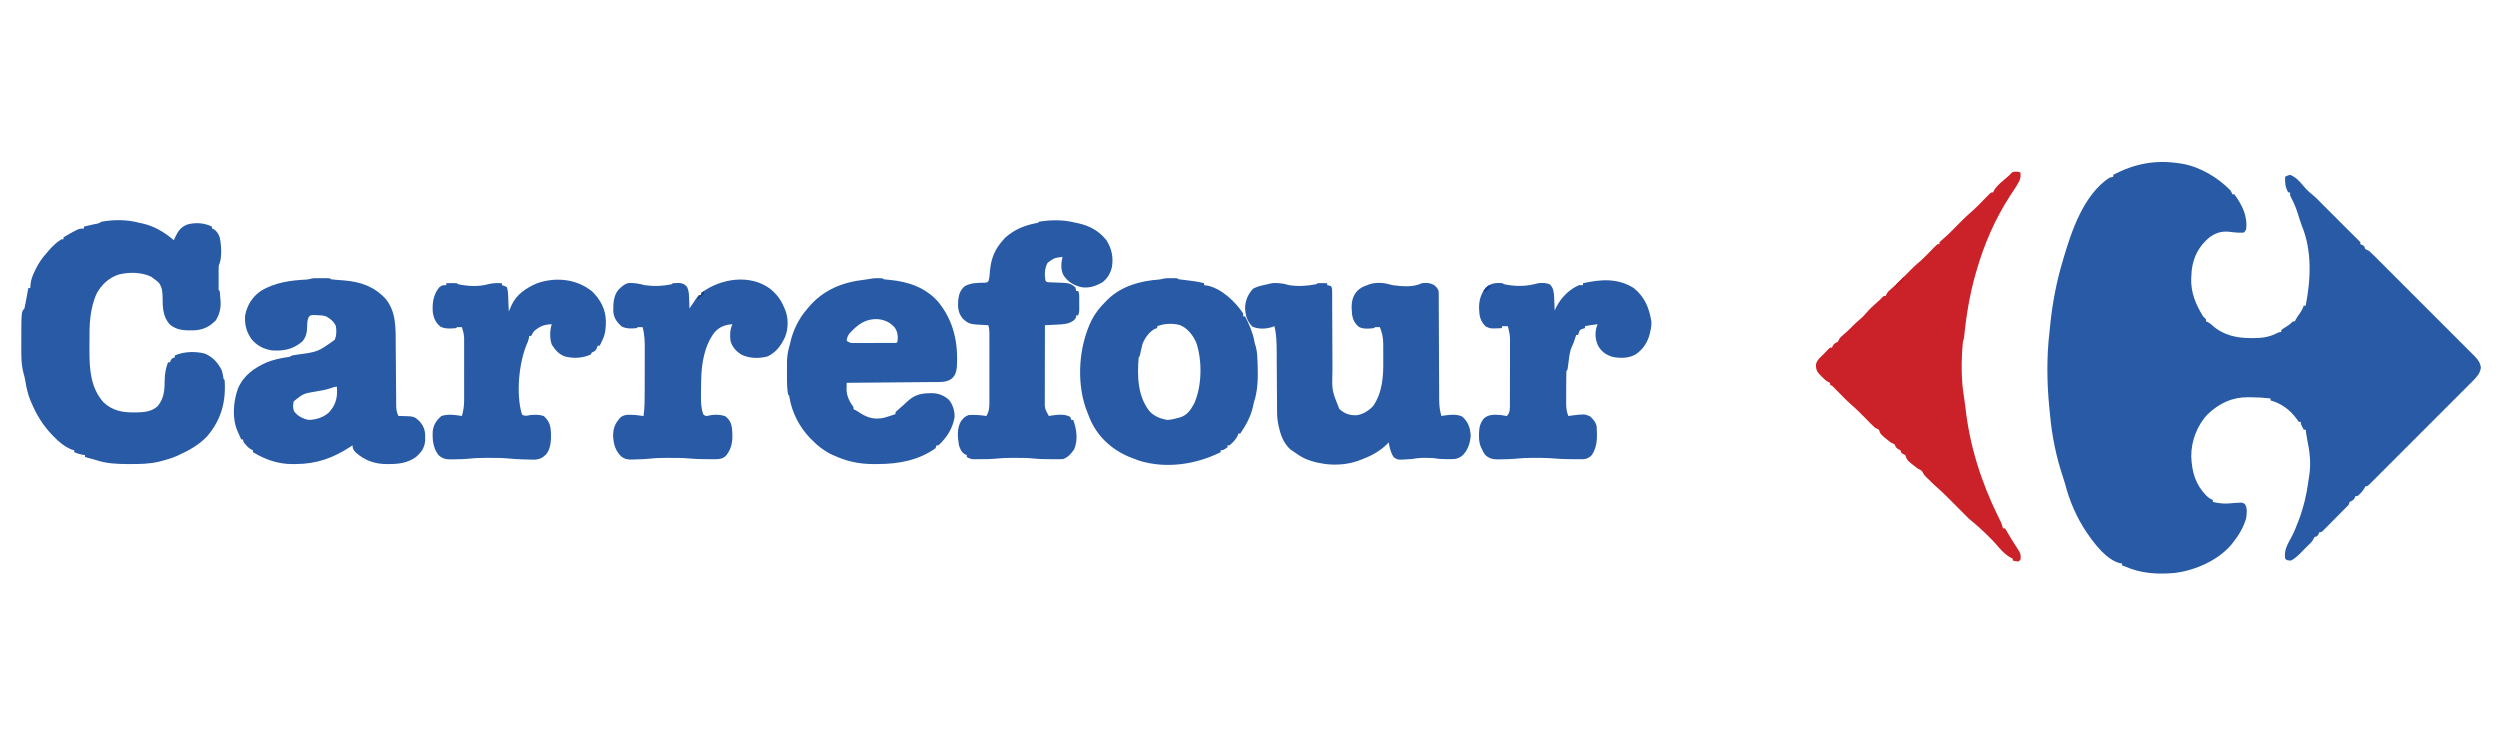
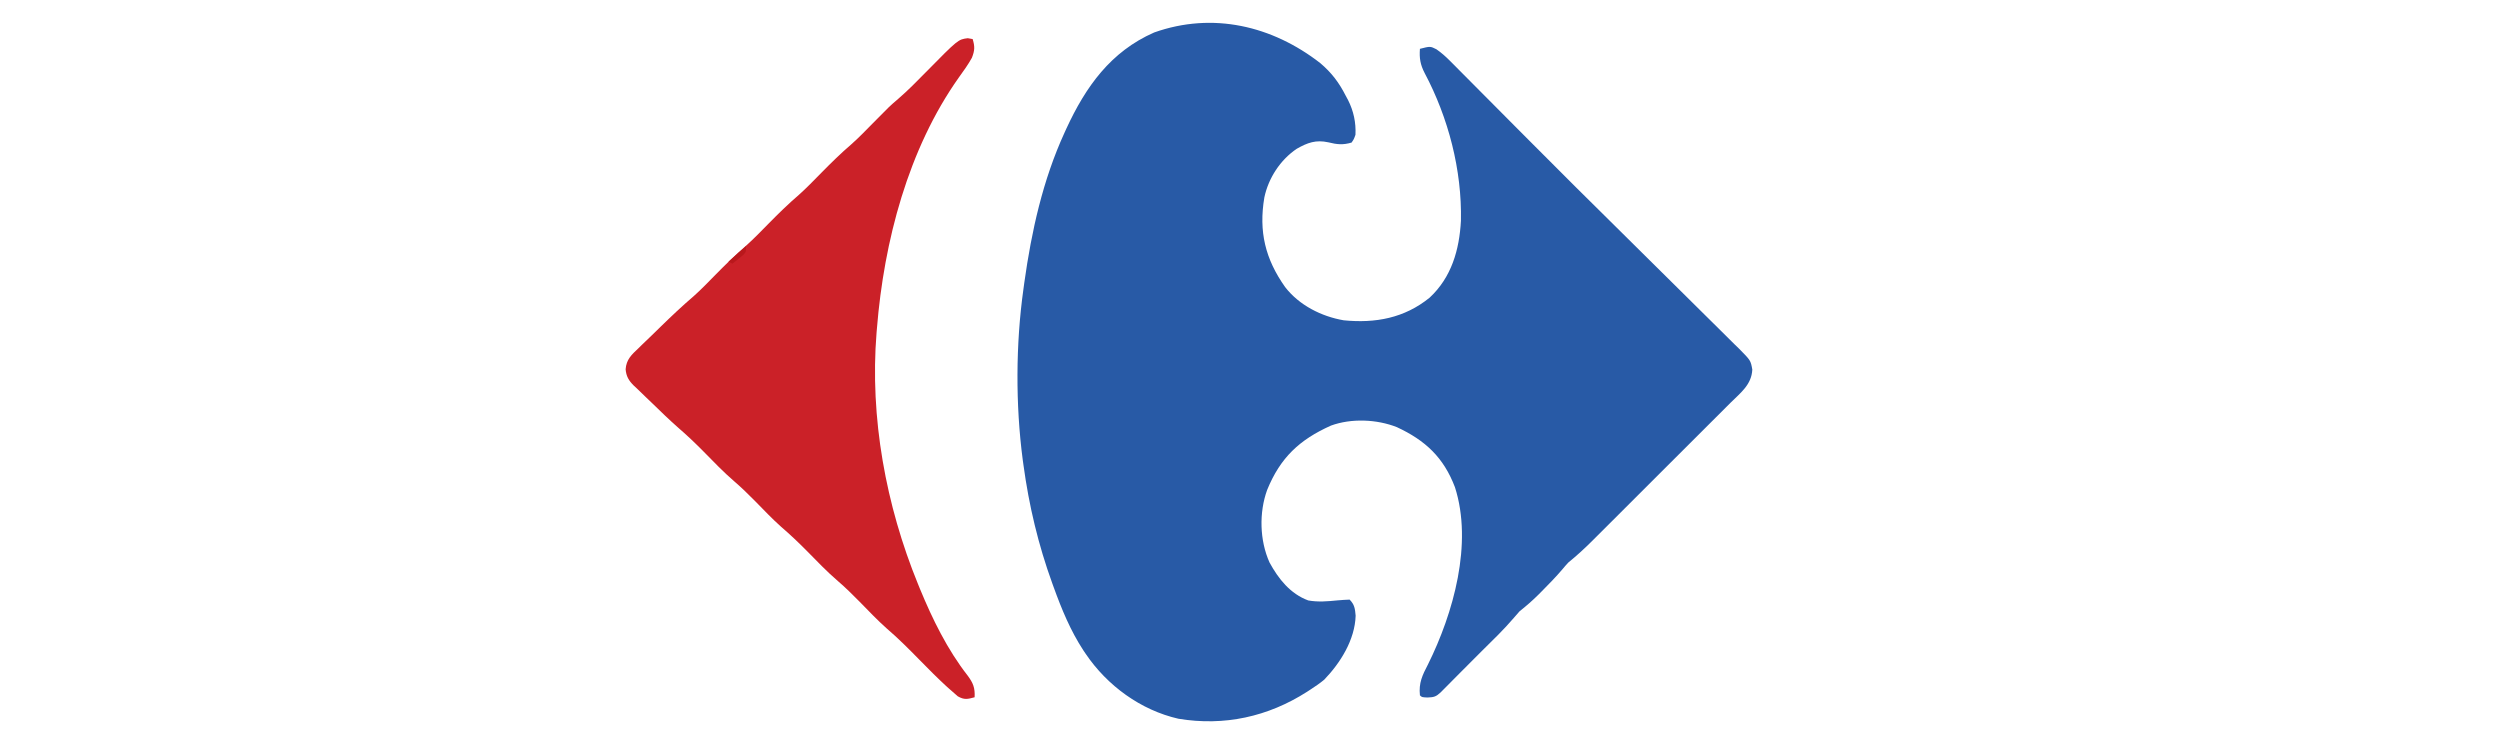
- <svg xmlns="http://www.w3.org/2000/svg" version="1.1" width="2560" height="759">
-   <path d="M0 0 C0.761 0.118 1.523 0.235 2.307 0.356 C20.464 3.498 39.111 14.547 51.75 27.688 C53.035 29.961 53.035 29.961 53.75 31.688 C54.41 31.688 55.07 31.688 55.75 31.688 C63.617 42.398 69.559 54.06 67.75 67.688 C67.09 68.677 66.43 69.668 65.75 70.688 C63.754 71.016 63.754 71.016 61.312 70.938 C59.969 70.905 59.969 70.905 58.598 70.871 C55.792 70.69 53.038 70.353 50.25 70 C42.356 69.255 36.341 71.229 30 75.938 C19.43 84.829 13.654 95.774 12.062 109.562 C11.94 111.27 11.837 112.978 11.75 114.688 C11.686 115.601 11.621 116.515 11.555 117.457 C10.972 131.959 16.215 144.618 23.75 156.688 C24.736 157.702 25.73 158.708 26.75 159.688 C26.75 160.347 26.75 161.007 26.75 161.688 C27.346 161.959 27.941 162.231 28.555 162.512 C30.697 163.659 32.125 164.834 33.875 166.5 C44.579 175.898 58.167 178.865 72 178.875 C72.891 178.887 73.781 178.899 74.699 178.912 C82.669 178.929 90.521 178.15 97.75 174.562 C101.582 172.688 101.582 172.688 103.75 172.688 C103.75 172.028 103.75 171.368 103.75 170.688 C105.613 169.285 105.613 169.285 108.062 167.75 C110.401 166.277 112.475 164.966 114.418 162.996 C115.75 161.688 115.75 161.688 117.75 161.688 C118.09 160.914 118.09 160.914 118.438 160.125 C119.587 157.99 120.812 156.192 122.25 154.25 C124.252 151.51 125.669 148.931 126.75 145.688 C127.41 145.688 128.07 145.688 128.75 145.688 C134.017 119.241 135.459 89.122 124.75 63.688 C124.258 62.275 123.779 60.858 123.312 59.438 C123.064 58.689 122.815 57.94 122.559 57.168 C121.977 55.383 121.408 53.593 120.848 51.801 C118.933 45.794 116.723 40.286 113.703 34.746 C112.75 32.688 112.75 32.688 112.75 29.688 C112.09 29.688 111.43 29.688 110.75 29.688 C107.915 24.135 107.37 19.886 107.75 13.688 C109.973 12.535 109.973 12.535 112.75 11.688 C118.387 13.874 122.707 18.382 126.418 23.023 C129.032 26.289 131.99 29.08 135.25 31.688 C137.963 33.858 140.307 36.216 142.75 38.688 C143.708 39.646 144.666 40.605 145.625 41.562 C162.188 58.125 162.188 58.125 178.75 74.688 C179.294 75.208 179.838 75.729 180.398 76.266 C181.885 77.703 183.321 79.192 184.75 80.688 C184.75 81.347 184.75 82.007 184.75 82.688 C185.389 82.956 186.029 83.224 186.688 83.5 C188.75 84.688 188.75 84.688 189.75 87.688 C191.075 88.37 192.41 89.033 193.75 89.688 C195.355 91.11 196.908 92.593 198.425 94.108 C199.828 95.503 199.828 95.503 201.259 96.925 C202.288 97.958 203.317 98.991 204.346 100.025 C205.435 101.111 206.524 102.197 207.614 103.282 C210.571 106.23 213.522 109.184 216.471 112.14 C219.559 115.233 222.652 118.321 225.744 121.41 C230.936 126.599 236.125 131.792 241.311 136.988 C247.305 142.993 253.306 148.99 259.31 154.983 C264.466 160.13 269.619 165.281 274.768 170.436 C277.843 173.514 280.919 176.59 283.998 179.663 C286.895 182.554 289.786 185.449 292.673 188.348 C293.733 189.41 294.794 190.471 295.858 191.53 C297.31 192.977 298.757 194.431 300.202 195.886 C301.013 196.697 301.823 197.508 302.659 198.344 C305.764 201.824 307.594 204.464 308.188 209.125 C307.423 215.349 303.337 219.35 299.03 223.661 C298.341 224.355 298.341 224.355 297.638 225.062 C296.112 226.596 294.58 228.123 293.046 229.65 C291.945 230.754 290.844 231.858 289.744 232.963 C286.765 235.951 283.781 238.932 280.794 241.912 C277.669 245.032 274.549 248.157 271.428 251.281 C266.191 256.521 260.95 261.758 255.707 266.992 C249.638 273.049 243.577 279.114 237.52 285.182 C232.319 290.391 227.115 295.597 221.907 300.8 C218.796 303.907 215.687 307.016 212.581 310.129 C209.665 313.051 206.745 315.967 203.82 318.88 C202.745 319.953 201.672 321.026 200.601 322.102 C199.143 323.565 197.68 325.021 196.216 326.476 C194.987 327.703 194.987 327.703 193.734 328.955 C191.75 330.688 191.75 330.688 189.75 330.688 C189.441 331.492 189.441 331.492 189.125 332.312 C187.217 335.607 184.702 338.281 181.75 340.688 C181.09 340.688 180.43 340.688 179.75 340.688 C179.502 341.306 179.255 341.925 179 342.562 C177.522 345.075 176.31 345.449 173.75 346.688 C173.42 347.678 173.09 348.668 172.75 349.688 C171.128 351.398 169.453 353.058 167.75 354.688 C165.933 356.527 164.116 358.366 162.301 360.207 C160.753 361.769 159.205 363.331 157.656 364.891 C156.587 365.971 155.519 367.052 154.453 368.135 C152.907 369.706 151.355 371.269 149.801 372.832 C148.419 374.23 148.419 374.23 147.009 375.656 C144.75 377.688 144.75 377.688 142.75 377.688 C142.482 378.327 142.214 378.966 141.938 379.625 C140.75 381.688 140.75 381.688 137.75 382.688 C137.461 383.265 137.173 383.842 136.875 384.438 C135.356 387.475 133.202 389.35 130.75 391.688 C129.925 392.512 129.1 393.337 128.25 394.188 C127.425 395.012 126.6 395.837 125.75 396.688 C124.574 397.925 124.574 397.925 123.375 399.188 C120.385 402.035 117.45 404.795 113.75 406.688 C109.568 406.506 109.568 406.506 107.75 404.688 C106.327 395.673 110.651 389.328 114.746 381.633 C117.073 377.126 118.915 372.411 120.75 367.688 C121.097 366.799 121.444 365.911 121.801 364.996 C126.602 352.262 129.607 339.62 131.408 326.168 C131.744 323.73 132.131 321.302 132.52 318.871 C134.367 306.129 132.79 294.753 130.24 282.193 C129.622 279.035 129.164 275.878 128.75 272.688 C128.09 272.688 127.43 272.688 126.75 272.688 C123.75 266.938 123.75 266.938 123.75 264.688 C123.09 264.688 122.43 264.688 121.75 264.688 C120.523 263.184 120.523 263.184 119.125 261.125 C112.518 252.07 103.573 245.74 92.75 242.688 C92.75 242.028 92.75 241.368 92.75 240.688 C85.9 239.888 79.145 239.505 72.25 239.5 C70.941 239.482 70.941 239.482 69.605 239.463 C53.293 239.427 40.497 245.561 28.664 256.641 C17.596 268.091 11.408 284.507 11.602 300.312 C12.303 316.259 15.904 328.868 27.129 340.324 C29.334 342.313 31.025 343.591 33.75 344.688 C33.75 345.348 33.75 346.007 33.75 346.688 C40.456 348.257 46.26 348.796 53.102 347.992 C55.66 347.698 58.176 347.512 60.75 347.438 C61.451 347.412 62.153 347.386 62.875 347.359 C64.75 347.688 64.75 347.688 66.465 348.84 C69.416 353.082 68.382 358.809 67.75 363.688 C65.027 372.629 60.564 380.42 54.75 387.688 C54.105 388.519 53.461 389.35 52.797 390.207 C39.327 406.446 15.348 416.848 -5.223 419.371 C-22.829 420.941 -39.964 420.051 -56.25 412.688 C-57.24 412.358 -58.23 412.027 -59.25 411.688 C-59.25 411.027 -59.25 410.368 -59.25 409.688 C-59.968 409.595 -60.686 409.502 -61.426 409.406 C-74.874 405.984 -86.779 390.517 -94.25 379.688 C-94.856 378.814 -95.462 377.94 -96.086 377.039 C-105.98 362.131 -113.194 345.419 -117.613 328.102 C-118.195 325.897 -118.873 323.776 -119.625 321.625 C-126.644 300.787 -131.163 278.964 -133.04 257.057 C-133.269 254.477 -133.539 251.904 -133.809 249.328 C-136.315 223.926 -136.522 197.776 -133.562 172.405 C-133.231 169.525 -132.945 166.643 -132.66 163.758 C-130.453 142.457 -126.337 121.23 -120.25 100.688 C-119.996 99.819 -119.742 98.951 -119.48 98.057 C-111.095 69.473 -98.717 32.139 -72.25 14.688 C-70.051 14.035 -70.051 14.035 -68.25 13.688 C-68.25 13.027 -68.25 12.367 -68.25 11.688 C-45.935 0.09 -25.057 -3.875 0 0 Z " fill="#285AA6" transform="translate(2232.25,167.3125)" />
-   <path d="M0 0 C1.684 0.35 1.684 0.35 3.402 0.707 C16.079 3.572 26.218 9.558 36 18 C36.437 17.004 36.437 17.004 36.883 15.988 C40.011 9.251 42.612 4.756 49.762 1.895 C58.26 -0.453 67.09 0.203 75 4 C75 4.66 75 5.32 75 6 C75.578 6.186 76.155 6.371 76.75 6.562 C80.082 8.691 81.627 11.391 83 15 C84.673 22.72 85.641 36.719 82 44 C81.903 45.874 81.869 47.752 81.867 49.629 C81.865 51.304 81.865 51.304 81.863 53.014 C81.867 54.185 81.871 55.356 81.875 56.562 C81.871 57.737 81.867 58.912 81.863 60.123 C81.865 61.239 81.866 62.354 81.867 63.504 C81.869 65.048 81.869 65.048 81.871 66.623 C81.732 68.955 81.732 68.955 83 70 C83.294 72.716 83.517 75.401 83.688 78.125 C83.777 79.246 83.777 79.246 83.869 80.391 C84.326 87.573 82.81 93.825 79 100 C72.352 106.918 65.302 110.064 55.755 110.293 C46.994 110.366 39.249 110.338 32.176 104.492 C24.516 96.517 24.571 86.326 24.473 75.908 C24.346 70.538 24.056 66.62 21 62 C18.179 59.26 18.179 59.26 15 57 C14.258 56.443 13.515 55.886 12.75 55.312 C2.887 50.605 -10.489 50.426 -20.926 53.262 C-30.752 56.759 -37.609 63.083 -42.793 72.129 C-50.102 87.703 -50.497 104.601 -50.391 121.505 C-50.375 124.563 -50.391 127.62 -50.41 130.678 C-50.431 149.805 -49.344 169.019 -36 184 C-26.875 192.423 -17.129 194.392 -5.062 194.312 C-4.185 194.308 -3.308 194.303 -2.404 194.298 C5.535 194.154 13.691 193.529 19.688 187.652 C26.131 179.541 26.597 171.146 26.636 161.145 C26.703 154.633 27.812 149.135 30 143 C30.66 143 31.32 143 32 143 C32.268 142.361 32.536 141.721 32.812 141.062 C34 139 34 139 37 138 C37 137.34 37 136.68 37 136 C46.246 131.921 58.115 131.545 67.879 134.125 C75.595 137.308 81.381 143.59 85 151 C85.737 153.418 86.273 155.756 86.676 158.25 C86.833 160.022 86.833 160.022 88 161 C89.591 183.345 84.605 202.015 69.758 219.145 C61.469 227.727 51.742 233.138 41 238 C40.16 238.389 39.319 238.779 38.453 239.18 C33.414 241.361 28.245 242.828 22.938 244.188 C22.289 244.355 21.64 244.522 20.971 244.694 C11.329 247.045 1.768 247.194 -8.125 247.188 C-10.056 247.186 -10.056 247.186 -12.026 247.185 C-23.066 247.114 -33.487 246.628 -44 243 C-45.954 242.444 -47.913 241.902 -49.875 241.375 C-50.842 241.115 -51.809 240.854 -52.805 240.586 C-53.891 240.296 -53.891 240.296 -55 240 C-55 239.34 -55 238.68 -55 238 C-56.33 237.814 -56.33 237.814 -57.688 237.625 C-60.704 237.056 -63.203 236.234 -66 235 C-66 234.34 -66 233.68 -66 233 C-66.784 232.814 -67.567 232.629 -68.375 232.438 C-75.7 229.533 -81.573 224.631 -87 219 C-88.203 217.759 -88.203 217.759 -89.43 216.492 C-98.618 206.658 -104.766 196.369 -110 184 C-110.382 183.107 -110.763 182.213 -111.156 181.293 C-113.557 175.227 -114.885 169.155 -115.962 162.745 C-116.483 159.646 -117.091 156.708 -118.023 153.703 C-120.566 144.061 -120.193 133.904 -120.188 124 C-120.188 123.324 -120.188 122.648 -120.189 121.951 C-120.167 91.167 -120.167 91.167 -117 88 C-116.634 86.445 -116.319 84.879 -116.027 83.309 C-115.85 82.364 -115.673 81.42 -115.49 80.447 C-115.308 79.454 -115.125 78.461 -114.938 77.438 C-114.751 76.44 -114.565 75.443 -114.373 74.416 C-113.912 71.945 -113.454 69.473 -113 67 C-112.34 67 -111.68 67 -111 67 C-110.865 65.035 -110.865 65.035 -110.727 63.031 C-110.163 58.009 -108.601 54.002 -106.375 49.5 C-106.016 48.759 -105.657 48.018 -105.287 47.254 C-102.465 41.59 -99.233 36.717 -95 32 C-94.362 31.233 -93.724 30.466 -93.066 29.676 C-88.911 24.775 -84.551 20.323 -79 17 C-78.34 17 -77.68 17 -77 17 C-77 16.34 -77 15.68 -77 15 C-61.398 6 -61.398 6 -56 6 C-56 5.34 -56 4.68 -56 4 C-54.784 3.723 -53.569 3.446 -52.316 3.16 C-50.732 2.794 -49.147 2.429 -47.562 2.062 C-46.76 1.88 -45.958 1.698 -45.131 1.51 C-41.25 0.903 -41.25 0.903 -38 -1 C-25.831 -3.174 -11.929 -3.23 0 0 Z " fill="#285AA6" transform="translate(142,228)" />
-   <path d="M0 0 C3.375 0.25 3.375 0.25 4.375 1.25 C4.871 6.269 3.752 9.011 1.125 13.25 C0.522 14.24 -0.082 15.23 -0.703 16.25 C-2.641 19.275 -4.629 22.263 -6.625 25.25 C-21.858 48.898 -32.816 74.236 -40.625 101.25 C-40.855 102.041 -41.086 102.833 -41.323 103.648 C-47.464 125.058 -51.169 146.769 -53.315 168.919 C-53.625 171.25 -53.625 171.25 -54.625 174.25 C-56.342 193.425 -56.609 213.631 -53.211 232.641 C-52.735 235.573 -52.361 238.471 -52.039 241.422 C-47.734 280.592 -35.941 317.762 -18.573 353.028 C-18.076 354.04 -17.579 355.052 -17.066 356.094 C-16.62 356.993 -16.173 357.892 -15.713 358.818 C-14.749 360.973 -14.102 362.945 -13.625 365.25 C-12.965 365.25 -12.305 365.25 -11.625 365.25 C-10.363 367.051 -10.363 367.051 -8.938 369.562 C-6.157 374.36 -3.236 379.042 -0.238 383.707 C0.56 384.966 0.56 384.966 1.375 386.25 C1.932 387.116 2.489 387.983 3.062 388.875 C4.718 391.87 4.75 393.878 4.375 397.25 C3.715 397.91 3.055 398.57 2.375 399.25 C-0.75 398.875 -0.75 398.875 -3.625 398.25 C-3.625 397.59 -3.625 396.93 -3.625 396.25 C-4.206 395.984 -4.788 395.719 -5.387 395.445 C-11.669 392.09 -16.481 386.458 -21.035 381.098 C-23.111 378.686 -25.346 376.469 -27.625 374.25 C-28.347 373.507 -29.069 372.765 -29.812 372 C-34.763 367.159 -39.873 362.452 -45.281 358.125 C-47.935 356.002 -50.252 353.682 -52.625 351.25 C-53.862 350.012 -53.862 350.012 -55.125 348.75 C-67.625 336.25 -67.625 336.25 -69.66 334.18 C-73.918 329.871 -78.254 325.753 -82.848 321.805 C-85.222 319.728 -87.425 317.509 -89.625 315.25 C-90.512 314.404 -91.399 313.559 -92.312 312.688 C-94.625 310.25 -94.625 310.25 -95.688 308.062 C-96.919 305.682 -98.246 305.422 -100.625 304.25 C-111.8 295.725 -111.8 295.725 -113.625 290.25 C-114.285 289.92 -114.945 289.59 -115.625 289.25 C-117.625 288.25 -117.625 288.25 -118.625 285.25 C-119.264 284.941 -119.904 284.631 -120.562 284.312 C-123.126 282.992 -123.366 281.769 -124.625 279.25 C-125.939 278.546 -127.277 277.887 -128.625 277.25 C-139.019 269.067 -139.019 269.067 -140.625 264.25 C-141.948 263.564 -143.284 262.901 -144.625 262.25 C-146.093 260.931 -147.511 259.556 -148.891 258.145 C-149.699 257.325 -150.507 256.506 -151.34 255.662 C-152.176 254.804 -153.013 253.946 -153.875 253.062 C-158.98 247.85 -164.088 242.769 -169.629 238.021 C-173.426 234.652 -176.943 230.994 -180.5 227.375 C-181.995 225.854 -183.492 224.336 -184.992 222.82 C-185.968 221.827 -185.968 221.827 -186.964 220.813 C-188.556 219.165 -188.556 219.165 -190.625 218.25 C-190.625 217.59 -190.625 216.93 -190.625 216.25 C-191.47 215.894 -191.47 215.894 -192.332 215.531 C-195.138 213.964 -197.063 212.041 -199.312 209.75 C-200.1 208.956 -200.888 208.162 -201.699 207.344 C-204.587 204.204 -205.152 201.768 -205.098 197.465 C-204.156 193.053 -200.756 190.302 -197.625 187.25 C-196.98 186.571 -196.336 185.891 -195.672 185.191 C-192.267 181.637 -192.267 181.637 -190.625 180.25 C-189.965 180.25 -189.305 180.25 -188.625 180.25 C-188.377 179.631 -188.13 179.012 -187.875 178.375 C-186.388 175.846 -185.188 175.532 -182.625 174.25 C-182.327 173.635 -182.029 173.02 -181.723 172.387 C-180.473 169.953 -179.171 168.788 -177.062 167.062 C-173.907 164.399 -170.958 161.632 -168.062 158.688 C-165.464 156.049 -162.859 153.541 -160 151.188 C-157.504 149.108 -155.408 146.919 -153.312 144.438 C-149.846 140.351 -145.984 136.854 -141.957 133.328 C-139.595 131.277 -139.595 131.277 -137.449 128.984 C-135.625 127.25 -135.625 127.25 -133.625 127.25 C-133.374 126.661 -133.122 126.072 -132.863 125.465 C-131.47 122.974 -130.004 121.627 -127.812 119.812 C-124.569 117.109 -121.588 114.26 -118.625 111.25 C-104.096 96.55 -104.096 96.55 -98.371 91.777 C-94.999 88.827 -91.927 85.561 -88.801 82.355 C-87.846 81.383 -86.892 80.41 -85.938 79.438 C-85.452 78.935 -84.967 78.433 -84.467 77.916 C-83.224 76.656 -81.928 75.448 -80.625 74.25 C-79.965 74.25 -79.305 74.25 -78.625 74.25 C-78.625 73.59 -78.625 72.93 -78.625 72.25 C-77.051 70.699 -77.051 70.699 -74.938 68.938 C-71.657 66.188 -68.628 63.301 -65.625 60.25 C-63.191 57.789 -60.752 55.332 -58.312 52.875 C-57.687 52.241 -57.061 51.607 -56.416 50.953 C-53.27 47.79 -50.084 44.739 -46.699 41.832 C-41.309 37.184 -36.413 32.05 -31.453 26.951 C-30.729 26.216 -30.004 25.48 -29.258 24.723 C-28.607 24.055 -27.956 23.387 -27.286 22.699 C-25.625 21.25 -25.625 21.25 -23.625 21.25 C-23.285 20.415 -23.285 20.415 -22.938 19.562 C-19.694 13.847 -13.775 9.651 -8.93 5.336 C-6.679 3.371 -6.679 3.371 -5.047 1.492 C-3.625 0.25 -3.625 0.25 0 0 Z " fill="#CB2128" transform="translate(2064.625,175.75)" />
-   <path d="M0 0 C5.236 0.032 9.37 0.641 14.375 2.188 C23.929 3.652 32.935 3.03 42.375 1.188 C42.705 0.858 43.035 0.527 43.375 0.188 C45.061 0.115 46.75 0.104 48.438 0.125 C49.357 0.134 50.276 0.143 51.223 0.152 C51.933 0.164 52.643 0.176 53.375 0.188 C53.375 0.848 53.375 1.508 53.375 2.188 C54.014 2.311 54.654 2.435 55.312 2.562 C55.993 2.769 56.674 2.975 57.375 3.188 C58.522 5.482 58.502 6.763 58.506 9.313 C58.51 10.178 58.514 11.042 58.518 11.933 C58.518 12.884 58.517 13.835 58.517 14.815 C58.52 15.816 58.524 16.816 58.527 17.846 C58.535 20.026 58.54 22.206 58.544 24.386 C58.551 27.848 58.567 31.309 58.585 34.77 C58.637 44.615 58.685 54.46 58.701 64.305 C58.711 70.324 58.741 76.344 58.782 82.363 C58.794 84.648 58.8 86.932 58.797 89.217 C58.181 110.065 58.181 110.065 65.812 128.938 C71.419 133.86 75.834 135.517 83.293 135.406 C89.852 134.717 96.058 130.641 100.5 125.938 C110.19 111.726 111.023 95.293 110.842 78.601 C110.812 75.663 110.821 72.727 110.834 69.789 C110.828 67.891 110.819 65.992 110.809 64.094 C110.812 63.231 110.814 62.368 110.817 61.48 C110.727 55.578 109.544 50.671 107.375 45.188 C105.709 45.145 104.041 45.147 102.375 45.188 C102.045 45.517 101.715 45.847 101.375 46.188 C96.227 46.777 90.772 47.376 86.027 45.023 C81.756 41.487 79.854 37.92 78.891 32.426 C78.091 23.621 77.766 15.901 83.562 8.75 C86.931 5.277 89.797 3.686 94.375 2.188 C95.303 1.839 96.231 1.491 97.188 1.133 C104.975 -1.177 112.737 -0.091 120.375 2.188 C129.713 3.496 141.666 4.542 150.375 0.188 C155.139 -0.394 158.52 -0.263 162.812 2 C165.474 4.272 167.222 5.854 167.631 9.424 C167.636 10.743 167.636 10.743 167.64 12.088 C167.648 13.099 167.657 14.109 167.665 15.151 C167.664 16.259 167.663 17.367 167.662 18.509 C167.669 19.676 167.676 20.844 167.683 22.047 C167.696 24.588 167.705 27.128 167.711 29.669 C167.719 33.691 167.739 37.714 167.763 41.736 C167.812 50.282 167.844 58.829 167.875 67.375 C167.908 76.585 167.944 85.794 167.999 95.004 C168.026 99.639 168.038 104.274 168.047 108.91 C168.06 111.346 168.074 113.783 168.088 116.219 C168.087 117.317 168.086 118.415 168.085 119.547 C168.133 125.442 168.669 130.537 170.375 136.188 C171.303 136.023 172.231 135.857 173.188 135.688 C179.591 134.815 185.857 133.997 191.812 136.812 C197.858 142.415 199.846 148.089 200.375 156.188 C199.823 164.001 197.353 171.879 191.312 177.125 C187.857 179.551 185.478 180.314 181.355 180.32 C180.58 180.322 179.805 180.323 179.006 180.324 C178.2 180.32 177.393 180.316 176.562 180.312 C175.768 180.316 174.973 180.32 174.154 180.324 C169.763 180.317 165.71 179.936 161.375 179.188 C158.876 179.097 156.375 179.057 153.875 179.062 C151.972 179.059 151.972 179.059 150.031 179.055 C146.7 179.176 143.652 179.624 140.375 180.188 C125.791 181.278 125.791 181.278 121.625 178.438 C118.36 173.722 117.391 168.776 116.375 163.188 C115.31 164.301 115.31 164.301 114.223 165.438 C106.533 172.864 97.337 177.559 87.375 181.188 C86.547 181.496 85.72 181.804 84.867 182.121 C67.836 188.154 46.635 186.823 30.238 179.613 C25.998 177.502 22.185 174.99 18.375 172.188 C17.488 171.589 16.601 170.991 15.688 170.375 C9.405 164.432 6.31 157.492 4.375 149.188 C4.213 148.55 4.052 147.912 3.885 147.254 C2.598 141.939 2.081 136.995 2.088 131.538 C2.081 130.725 2.074 129.912 2.067 129.075 C2.054 127.327 2.045 125.579 2.039 123.83 C2.031 121.054 2.011 118.278 1.987 115.502 C1.939 109.606 1.906 103.709 1.875 97.812 C1.839 90.98 1.797 84.148 1.739 77.316 C1.719 74.598 1.711 71.88 1.703 69.163 C1.649 60.648 1.426 52.51 -0.625 44.188 C-1.481 44.51 -2.337 44.832 -3.219 45.164 C-9.777 47.135 -16.841 47.36 -23.188 44.688 C-28.565 39.172 -30.228 33.482 -30.66 25.859 C-30.559 18.145 -27.733 11.684 -22.625 5.938 C-18.651 3.62 -14.645 2.777 -10.172 1.801 C-2.754 0.014 -2.754 0.014 0 0 Z " fill="#285AA6" transform="translate(1305.625,289.8125)" />
-   <path d="M0 0 C0.895 -0.001 1.789 -0.003 2.711 -0.004 C3.652 -0 4.593 0.004 5.562 0.008 C6.974 0.002 6.974 0.002 8.414 -0.004 C9.756 -0.002 9.756 -0.002 11.125 0 C11.951 0.001 12.778 0.002 13.629 0.003 C15.562 0.133 15.562 0.133 16.562 1.133 C18.088 1.336 19.622 1.48 21.156 1.598 C22.105 1.676 23.054 1.754 24.031 1.834 C26.021 1.989 28.01 2.143 30 2.295 C46.72 3.677 60.746 8.505 72.375 21.07 C83.578 34.555 82.696 51.978 82.792 68.594 C82.809 71.356 82.832 74.118 82.857 76.88 C82.928 84.725 82.988 92.571 83.039 100.416 C83.071 105.232 83.112 110.048 83.16 114.865 C83.175 116.694 83.188 118.524 83.196 120.353 C83.209 122.907 83.233 125.46 83.26 128.013 C83.26 128.765 83.261 129.516 83.261 130.291 C83.318 134.337 83.768 137.488 85.562 141.133 C86.552 141.135 87.543 141.138 88.562 141.141 C101.665 141.423 101.665 141.423 107.043 146.426 C112.839 152.937 113.212 157.835 112.938 166.535 C112.131 174.272 108.795 178.725 102.848 183.594 C94.623 189.133 85.974 190.313 76.312 190.32 C75.504 190.333 74.696 190.345 73.863 190.357 C61.585 190.387 51.179 186.782 41.938 178.562 C39.529 176.058 38.562 174.643 38.562 171.133 C37.615 171.769 37.615 171.769 36.648 172.418 C18.729 184.167 1.587 190.306 -19.812 190.32 C-20.79 190.333 -21.767 190.345 -22.773 190.357 C-37.62 190.387 -50.782 185.818 -63.438 178.133 C-63.438 177.473 -63.438 176.813 -63.438 176.133 C-64.03 175.875 -64.623 175.617 -65.234 175.352 C-67.614 174.035 -68.947 172.707 -70.688 170.633 C-71.208 170.024 -71.729 169.416 -72.266 168.789 C-73.438 167.133 -73.438 167.133 -73.438 165.133 C-74.097 165.133 -74.757 165.133 -75.438 165.133 C-76.425 162.928 -77.403 160.719 -78.375 158.508 C-78.653 157.89 -78.931 157.273 -79.217 156.637 C-85.005 143.387 -83.52 126.506 -78.812 113.07 C-72.974 99.419 -62.027 91.723 -48.914 86.039 C-42.62 83.544 -36.307 82.199 -29.656 81.083 C-26.257 80.763 -26.257 80.763 -23.438 79.133 C-21.803 78.824 -20.159 78.569 -18.512 78.336 C3.147 75.436 3.147 75.436 20.438 63.008 C22.234 58.417 22.198 53.99 21.562 49.133 C19.242 44.223 16.261 41.776 11.562 39.133 C8.225 38.052 4.996 37.903 1.5 37.82 C0.457 37.783 -0.586 37.746 -1.66 37.707 C-4.477 37.891 -4.477 37.891 -6.277 39.691 C-7.859 43.019 -7.85 45.835 -7.938 49.508 C-8.086 55.676 -8.843 60.108 -12.945 64.891 C-22.311 72.808 -32.02 74.867 -44.242 73.914 C-52.702 72.544 -59.839 68.807 -65.156 62.027 C-70.34 54.362 -72.043 47.333 -71.438 38.133 C-69.304 27.464 -64.263 19.435 -55.438 13.133 C-41.044 4.284 -24.887 2.205 -8.359 1.379 C-5.092 1.104 -3.459 0.005 0 0 Z M16.59 112.516 C11.503 114.251 6.416 115.133 1.125 116.008 C-11.756 118.122 -11.756 118.122 -21.625 126.008 C-22.638 129.906 -22.565 132.259 -21.438 136.133 C-17.756 141.24 -12.495 143.816 -6.438 145.133 C1.031 144.977 8.617 142.648 14.246 137.633 C21.006 130.351 23.047 123.27 22.703 113.441 C22.657 112.68 22.61 111.918 22.562 111.133 C20.254 111.133 18.758 111.726 16.59 112.516 Z " fill="#285AA6" transform="translate(322.4375,284.8672)" />
-   <path d="M0 0 C1.27 -0.003 2.539 -0.005 3.848 -0.008 C6.938 0.125 6.938 0.125 7.938 1.125 C9.878 1.339 11.82 1.547 13.765 1.72 C32.722 3.424 50.652 9.481 63.57 24.105 C79.583 43.668 84.354 66.393 82.73 91.301 C82.127 96.198 81.323 99.35 77.625 102.75 C72.274 106.911 65.738 106.289 59.282 106.33 C58.316 106.34 57.349 106.35 56.354 106.36 C53.167 106.392 49.98 106.417 46.793 106.441 C44.581 106.462 42.368 106.483 40.156 106.504 C34.338 106.56 28.52 106.609 22.702 106.657 C16.763 106.707 10.824 106.763 4.885 106.818 C-6.764 106.926 -18.413 107.027 -30.062 107.125 C-30.097 108.693 -30.121 110.26 -30.141 111.828 C-30.155 112.701 -30.17 113.574 -30.185 114.474 C-29.869 121.33 -26.935 126.65 -23.062 132.125 C-23.062 132.785 -23.062 133.445 -23.062 134.125 C-22.476 134.405 -21.889 134.684 -21.285 134.973 C-19.22 136.043 -17.409 137.239 -15.5 138.562 C-7.811 143.347 -0.568 144.911 8.277 142.875 C12.218 141.764 16.098 140.547 19.938 139.125 C19.938 138.465 19.938 137.805 19.938 137.125 C21.336 135.715 21.336 135.715 23.312 134.062 C25.739 132.021 28.096 129.972 30.379 127.77 C38.388 120.086 44.007 117.944 55.062 117.75 C55.732 117.736 56.401 117.721 57.09 117.707 C63.784 117.774 69.533 119.98 74.582 124.488 C78.705 129.467 80.724 136.226 80.383 142.645 C78.328 154.092 72.403 163.352 63.938 171.125 C63.278 171.125 62.617 171.125 61.938 171.125 C61.608 172.115 61.278 173.105 60.938 174.125 C43.377 186.594 22.82 190.302 1.75 190.312 C0.512 190.325 -0.726 190.337 -2.002 190.35 C-17.34 190.374 -30.257 187.58 -44.062 181.125 C-45.032 180.692 -46.001 180.259 -47 179.812 C-53.704 176.118 -59.865 171.768 -65.062 166.125 C-66.238 165.011 -66.238 165.011 -67.438 163.875 C-78.397 152.394 -86.046 137.765 -88.668 122.059 C-88.877 120.127 -88.877 120.127 -90.062 119.125 C-90.912 114.353 -91.191 109.747 -91.195 104.906 C-91.196 104.245 -91.197 103.583 -91.198 102.901 C-91.199 101.513 -91.197 100.125 -91.193 98.737 C-91.188 96.63 -91.193 94.524 -91.199 92.418 C-91.199 91.06 -91.197 89.702 -91.195 88.344 C-91.194 87.126 -91.193 85.909 -91.192 84.654 C-90.967 78.514 -89.823 72.992 -88.062 67.125 C-87.892 66.358 -87.722 65.591 -87.547 64.801 C-84.8 53.022 -78.984 41.291 -71.062 32.125 C-70.508 31.452 -69.954 30.779 -69.383 30.086 C-53.871 11.679 -34.438 4.074 -11.011 1.435 C-1.957 -0.004 -1.957 -0.004 0 0 Z M-27.207 56.59 C-29.129 59.215 -29.713 60.926 -30.062 64.125 C-26.85 66.267 -26.024 66.374 -22.332 66.368 C-21.374 66.371 -20.416 66.374 -19.43 66.377 C-17.883 66.366 -17.883 66.366 -16.305 66.355 C-14.716 66.355 -14.716 66.355 -13.096 66.354 C-10.859 66.351 -8.621 66.343 -6.383 66.331 C-2.944 66.313 0.495 66.31 3.934 66.311 C6.104 66.306 8.275 66.3 10.445 66.293 C11.481 66.292 12.516 66.291 13.583 66.29 C14.534 66.283 15.485 66.277 16.465 66.27 C17.307 66.266 18.148 66.263 19.015 66.259 C20.946 66.336 20.946 66.336 21.938 65.125 C22.64 59.757 22.274 55.257 19.266 50.691 C14.592 45.179 8.729 42.565 1.555 41.906 C-11.133 41.441 -18.862 47.546 -27.207 56.59 Z " fill="#285AA6" transform="translate(897.0625,284.875)" />
-   <path d="M0 0 C1.125 0.006 1.125 0.006 2.273 0.012 C3.024 0.008 3.774 0.004 4.547 0 C10.147 0.01 10.147 0.01 11.273 1.137 C13.941 1.491 16.598 1.798 19.273 2.074 C25.393 2.743 31.297 3.615 37.273 5.137 C37.273 5.797 37.273 6.457 37.273 7.137 C38.49 7.302 39.707 7.467 40.961 7.637 C55.536 10.949 69.222 24.059 77.273 36.137 C77.273 37.127 77.273 38.117 77.273 39.137 C77.933 39.137 78.593 39.137 79.273 39.137 C83.414 47.339 86.904 55.045 88.668 64.137 C89.227 67.2 89.227 67.2 90.305 70.332 C91.555 75.243 91.781 79.962 91.961 85.012 C92.001 86.022 92.041 87.032 92.082 88.072 C92.513 101.136 92.508 114.668 88.273 127.137 C87.854 129.011 87.438 130.886 87.023 132.762 C84.672 142.335 79.863 151.062 74.273 159.137 C73.613 159.137 72.953 159.137 72.273 159.137 C72.088 159.817 71.902 160.498 71.711 161.199 C69.717 165.273 66.776 168.27 63.273 171.137 C62.613 171.137 61.953 171.137 61.273 171.137 C61.273 171.797 61.273 172.457 61.273 173.137 C56.889 176.137 56.889 176.137 54.273 176.137 C54.273 176.797 54.273 177.457 54.273 178.137 C28.877 190.799 -1.813 195.46 -29.477 186.762 C-30.898 186.233 -32.315 185.691 -33.727 185.137 C-34.501 184.861 -35.276 184.585 -36.074 184.301 C-54.696 177.395 -70.203 164.428 -78.637 146.253 C-80.102 142.918 -81.443 139.545 -82.727 136.137 C-83.139 135.044 -83.552 133.95 -83.977 132.824 C-93.531 104.723 -90.899 69.506 -77.905 42.977 C-74.152 35.772 -69.549 29.804 -63.727 24.137 C-62.967 23.357 -62.208 22.577 -61.426 21.773 C-47.364 8.079 -27.958 2.709 -8.844 1.383 C-5.765 1.025 -3.456 0.006 0 0 Z M-10.727 49.137 C-10.727 49.797 -10.727 50.457 -10.727 51.137 C-11.428 51.322 -12.129 51.508 -12.852 51.699 C-18.76 54.653 -23.285 61.076 -25.727 67.137 C-26.634 70.556 -27.407 73.976 -28.113 77.441 C-28.727 80.137 -28.727 80.137 -29.727 81.137 C-31.25 100.2 -30.968 120.384 -18.727 136.137 C-13.876 141.449 -7.703 143.826 -0.727 145.137 C3.144 145.013 6.573 144.243 10.273 143.137 C11.017 142.949 11.761 142.76 12.527 142.566 C19.839 140.374 23.363 135.072 26.961 128.637 C35.101 110.964 35.551 84.495 29.273 66.137 C25.862 58.326 20.476 51.278 12.426 47.965 C4.843 45.973 -3.393 46.408 -10.727 49.137 Z " fill="#285AA6" transform="translate(1195.727,284.8633)" />
-   <path d="M0 0 C0.95 0.195 1.9 0.389 2.879 0.59 C14.78 3.158 24.335 8.396 32 18 C37.456 26.772 39.255 35.364 37.574 45.59 C35.959 52.022 33.222 56.839 28 61 C21.075 65.009 13.995 67.468 6 66 C-1.909 63.878 -7.026 60.876 -11.793 54.184 C-15.107 48.188 -14.419 41.477 -13 35 C-21.497 36.179 -21.497 36.179 -28.188 41 C-31.112 46.098 -31.56 52.541 -30.633 58.27 C-30.147 60.213 -30.147 60.213 -28 61 C-25.977 61.094 -23.954 61.183 -21.929 61.24 C-5.739 61.726 -5.739 61.726 0 66 C0.746 68.137 0.746 68.137 1 70 C1.66 70 2.32 70 3 70 C4.184 72.368 4.129 73.826 4.133 76.465 C4.134 77.347 4.135 78.23 4.137 79.139 C4.133 80.062 4.129 80.986 4.125 81.938 C4.129 82.857 4.133 83.777 4.137 84.725 C4.135 85.608 4.134 86.492 4.133 87.402 C4.132 88.212 4.131 89.021 4.129 89.855 C4 92 4 92 3 95 C2.34 95 1.68 95 1 95 C0.979 95.578 0.959 96.155 0.938 96.75 C-0.526 100.264 -3.634 101.589 -7 103 C-11.868 104.251 -16.816 104.335 -21.812 104.562 C-22.696 104.606 -23.58 104.649 -24.49 104.693 C-26.66 104.799 -28.83 104.9 -31 105 C-31.023 115.571 -31.041 126.141 -31.052 136.712 C-31.057 141.62 -31.064 146.529 -31.075 151.438 C-31.086 156.177 -31.092 160.917 -31.095 165.657 C-31.097 167.463 -31.1 169.268 -31.106 171.074 C-31.113 173.609 -31.114 176.143 -31.114 178.678 C-31.119 179.79 -31.119 179.79 -31.124 180.925 C-31.273 190.188 -31.273 190.188 -27 198 C-26.051 197.835 -25.102 197.67 -24.125 197.5 C-17.949 196.634 -10.528 195.612 -5 199 C-4.67 199.99 -4.34 200.98 -4 202 C-3.34 202 -2.68 202 -2 202 C1.461 211.497 3.025 222.368 -1 232 C-3.971 236.341 -7.061 239.99 -12 242 C-14.682 242.243 -14.682 242.243 -17.727 242.23 C-19.399 242.228 -19.399 242.228 -21.105 242.225 C-22.267 242.212 -23.428 242.2 -24.625 242.188 C-25.763 242.187 -26.901 242.186 -28.074 242.186 C-33.08 242.16 -38.016 242.061 -42.992 241.496 C-49.156 240.802 -55.304 240.854 -61.5 240.875 C-63.238 240.869 -63.238 240.869 -65.012 240.863 C-70.914 240.87 -76.671 241.103 -82.534 241.769 C-87.141 242.201 -91.751 242.184 -96.375 242.188 C-97.346 242.2 -98.316 242.212 -99.316 242.225 C-100.251 242.227 -101.186 242.228 -102.148 242.23 C-102.986 242.235 -103.823 242.239 -104.685 242.243 C-107.199 241.979 -108.828 241.261 -111 240 C-111 239.34 -111 238.68 -111 238 C-111.615 237.738 -112.23 237.477 -112.863 237.207 C-116.496 235.155 -117.762 231.807 -119 228 C-120.452 219.799 -121.313 210.178 -116.633 202.863 C-114.189 199.866 -112.727 198.242 -109 197 C-102.921 196.671 -96.989 196.935 -91 198 C-87.504 192.757 -87.854 187.063 -87.871 180.931 C-87.869 180.145 -87.867 179.359 -87.865 178.549 C-87.861 175.966 -87.864 173.383 -87.867 170.801 C-87.867 169.001 -87.866 167.2 -87.864 165.4 C-87.863 161.635 -87.865 157.87 -87.87 154.105 C-87.875 149.276 -87.872 144.448 -87.866 139.619 C-87.862 135.905 -87.864 132.191 -87.866 128.478 C-87.867 126.697 -87.866 124.916 -87.864 123.135 C-87.861 120.65 -87.865 118.166 -87.871 115.681 C-87.869 114.944 -87.867 114.207 -87.864 113.447 C-87.877 110.354 -88.014 107.958 -89 105 C-89.906 104.963 -90.812 104.925 -91.746 104.887 C-108.495 103.983 -108.495 103.983 -114.938 98.5 C-119.969 92.401 -120.343 86.802 -119.789 79.043 C-118.901 72.917 -117.717 69.102 -113 65 C-106.622 61.575 -100.295 61.61 -93.195 61.504 C-90.029 61.342 -90.029 61.342 -88.605 59.496 C-87.725 55.864 -87.473 52.214 -87.188 48.5 C-86.02 36.343 -82.155 27.18 -74 18 C-73.216 17.113 -72.433 16.226 -71.625 15.312 C-62.372 7.161 -52.598 3.094 -40.625 0.613 C-38.088 0.264 -38.088 0.264 -37 -1 C-24.968 -2.969 -11.812 -3.125 0 0 Z " fill="#285AA6" transform="translate(1101,228)" />
-   <path d="M0 0 C6.565 5.483 10.788 11.09 14 19 C14.318 19.706 14.637 20.413 14.965 21.141 C18.469 29.861 18.369 40.329 14.914 49.047 C10.863 57.703 5.807 64.813 -3 69 C-11.681 71.285 -21.937 71.181 -30 67 C-35.371 63.573 -39.275 59.207 -41 53 C-41.63 46.872 -41.586 41.658 -39 36 C-46.552 36.53 -51.929 38.505 -57.125 44.125 C-67.862 57.795 -70.808 77.029 -71 94 C-71.029 95.505 -71.029 95.505 -71.058 97.041 C-71.119 100.507 -71.157 103.972 -71.188 107.438 C-71.207 109.109 -71.207 109.109 -71.228 110.815 C-71.233 116.89 -70.93 122.217 -69 128 C-67.246 129.712 -67.246 129.712 -65 130 C-64.407 129.849 -63.814 129.698 -63.203 129.543 C-57.733 128.195 -51.912 128.409 -46.562 130.062 C-42.005 133.509 -40.391 136.675 -39.465 142.184 C-38.459 152.743 -38.588 161.906 -45.367 170.441 C-48.853 173.769 -51.921 174.25 -56.656 174.23 C-58.315 174.228 -58.315 174.228 -60.008 174.225 C-61.736 174.206 -61.736 174.206 -63.5 174.188 C-64.621 174.187 -65.743 174.186 -66.898 174.186 C-72.282 174.158 -77.599 173.993 -82.961 173.496 C-89.686 172.879 -96.375 172.853 -103.125 172.875 C-104.921 172.869 -104.921 172.869 -106.754 172.863 C-112.747 172.87 -118.607 173.078 -124.561 173.751 C-129.097 174.214 -133.63 174.346 -138.188 174.438 C-139.133 174.483 -140.079 174.529 -141.053 174.576 C-145.97 174.655 -149.155 174.421 -153.027 171.223 C-159.078 165.138 -160.78 158.552 -161.188 150.125 C-161.006 142.173 -159.138 137.508 -153.754 131.566 C-149.464 127.735 -143.389 128.81 -138 129 C-135.308 129.244 -132.674 129.596 -130 130 C-128.8 121.498 -128.836 113.034 -128.832 104.469 C-128.829 102.866 -128.825 101.264 -128.822 99.662 C-128.816 96.317 -128.814 92.972 -128.815 89.626 C-128.815 85.36 -128.801 81.093 -128.784 76.827 C-128.773 73.522 -128.771 70.217 -128.771 66.913 C-128.77 65.34 -128.766 63.768 -128.758 62.196 C-128.722 54.226 -128.801 46.735 -131 39 C-132.666 38.957 -134.334 38.959 -136 39 C-136.33 39.33 -136.66 39.66 -137 40 C-142.545 40.526 -147.43 40.757 -152.5 38.312 C-157.433 33.75 -160.309 29.819 -161 23 C-161.082 15.191 -160.928 7.401 -156 1 C-152.857 -2.2 -149.088 -5.774 -144.547 -6.266 C-138.917 -6.234 -134.425 -5.563 -129 -4 C-119.463 -2.667 -110.425 -2.985 -101 -5 C-100.67 -5.33 -100.34 -5.66 -100 -6 C-98.074 -6.168 -98.074 -6.168 -95.688 -6.188 C-94.518 -6.209 -94.518 -6.209 -93.324 -6.23 C-89.581 -5.859 -87.731 -4.862 -85.293 -1.988 C-83.458 2.253 -83.432 6.234 -83.312 10.812 C-83.278 11.696 -83.244 12.58 -83.209 13.49 C-83.127 15.66 -83.062 17.83 -83 20 C-82.613 19.408 -82.227 18.817 -81.828 18.207 C-75.897 9.207 -75.897 9.207 -73 6 C-72.34 6 -71.68 6 -71 6 C-71 5.34 -71 4.68 -71 4 C-51.315 -10.939 -20.71 -15.782 0 0 Z " fill="#285AA6" transform="translate(789,296)" />
-   <path d="M0 0 C1.578 1.114 1.578 1.114 3.188 2.25 C11.734 10.607 17.011 20.363 17.419 32.377 C17.476 39.317 17.043 45.667 14 52 C13.443 53.176 12.886 54.351 12.312 55.562 C11.879 56.367 11.446 57.171 11 58 C10.34 58 9.68 58 9 58 C8.629 59.176 8.629 59.176 8.25 60.375 C6.818 63.383 5.969 63.755 3 65 C2.67 65.66 2.34 66.32 2 67 C-6.353 70.818 -15.992 71.353 -24.812 68.938 C-30.867 66.597 -34.535 62.316 -37.938 56.938 C-40.236 50.775 -40.055 42.165 -38 36 C-45.503 36.238 -50.295 38.043 -56 43 C-57.9 45.687 -57.9 45.687 -59 48 C-59.66 48 -60.32 48 -61 48 C-61.189 49.108 -61.189 49.108 -61.383 50.238 C-61.959 52.818 -62.757 54.808 -63.875 57.188 C-71.721 76.547 -74.443 106.837 -68.949 126.953 C-68.636 127.629 -68.323 128.304 -68 129 C-64.613 130.129 -63.408 129.742 -60 129 C-55.165 128.639 -50.631 128.375 -46.062 130.125 C-40.738 134.965 -39.297 139.436 -38.844 146.402 C-38.583 153.974 -38.701 162.657 -43.442 168.898 C-47.429 173.055 -50.535 174.461 -56.301 174.719 C-58.639 174.682 -60.977 174.608 -63.312 174.5 C-65.052 174.465 -65.052 174.465 -66.826 174.43 C-72.067 174.3 -77.261 174.005 -82.477 173.477 C-89.004 172.836 -95.509 172.854 -102.062 172.875 C-103.265 172.871 -104.467 172.867 -105.705 172.863 C-111.716 172.87 -117.588 173.082 -123.558 173.76 C-128.116 174.208 -132.673 174.265 -137.25 174.312 C-138.204 174.342 -139.158 174.371 -140.141 174.4 C-145.935 174.453 -149.511 174.055 -154 170 C-159.583 162.68 -160.35 154.214 -159.848 145.297 C-158.949 138.711 -156.044 134.302 -151 130 C-144.389 127.796 -136.778 128.795 -130 130 C-128.485 124.59 -127.748 119.886 -127.741 114.226 C-127.738 113.495 -127.734 112.764 -127.731 112.011 C-127.722 109.62 -127.728 107.23 -127.734 104.84 C-127.733 103.164 -127.731 101.488 -127.729 99.813 C-127.726 96.312 -127.73 92.811 -127.739 89.31 C-127.751 84.836 -127.744 80.362 -127.732 75.888 C-127.725 72.431 -127.727 68.975 -127.732 65.518 C-127.734 63.869 -127.732 62.22 -127.727 60.57 C-127.722 58.262 -127.73 55.953 -127.741 53.644 C-127.743 52.334 -127.744 51.023 -127.746 49.673 C-128.016 45.774 -128.796 42.698 -130 39 C-131.666 38.957 -133.334 38.959 -135 39 C-135.33 39.33 -135.66 39.66 -136 40 C-141.357 40.515 -147.067 40.945 -152 38.5 C-157.049 34.293 -158.962 29.702 -159.875 23.25 C-160.437 14.12 -159.133 5.097 -153 -2 C-150 -4 -150 -4 -146 -4 C-146 -4.66 -146 -5.32 -146 -6 C-144.188 -6.027 -142.375 -6.046 -140.562 -6.062 C-139.553 -6.074 -138.544 -6.086 -137.504 -6.098 C-135 -6 -135 -6 -134 -5 C-123.591 -2.804 -113.147 -2.184 -102.812 -5.062 C-98.126 -6.215 -93.797 -6.177 -89 -6 C-89 -5.34 -89 -4.68 -89 -4 C-88.196 -3.732 -87.391 -3.464 -86.562 -3.188 C-85.294 -2.6 -85.294 -2.6 -84 -2 C-83.027 0.92 -82.807 3.054 -82.684 6.105 C-82.642 7.088 -82.6 8.071 -82.557 9.084 C-82.517 10.108 -82.478 11.132 -82.438 12.188 C-82.394 13.223 -82.351 14.259 -82.307 15.326 C-82.201 17.884 -82.098 20.442 -82 23 C-81.736 22.392 -81.472 21.783 -81.2 21.156 C-80.848 20.353 -80.496 19.55 -80.133 18.723 C-79.786 17.929 -79.44 17.135 -79.083 16.317 C-73.957 5.348 -64.157 -1.137 -53.281 -5.812 C-35.869 -12.114 -15.194 -10.813 0 0 Z " fill="#285AA6" transform="translate(603,296)" />
-   <path d="M0 0 C11.235 9.029 15.634 20.126 18 34 C18.156 37.516 17.804 40.582 17 44 C16.733 45.243 16.733 45.243 16.461 46.512 C14.181 55.48 9.69 62.612 1.988 67.848 C-5.059 71.932 -13.7 72.034 -21.562 70.5 C-28.121 68.55 -32.741 65.395 -36.312 59.438 C-39.528 52.888 -39.976 46.476 -38 39.438 C-37.67 38.633 -37.34 37.829 -37 37 C-41.379 37.52 -45.688 38.057 -50 39 C-50 39.66 -50 40.32 -50 41 C-50.784 41.227 -51.568 41.454 -52.375 41.688 C-55.219 42.781 -55.219 42.781 -56.312 45.625 C-56.539 46.409 -56.766 47.193 -57 48 C-57.66 48 -58.32 48 -59 48 C-59.182 48.568 -59.364 49.137 -59.551 49.723 C-59.802 50.495 -60.054 51.267 -60.312 52.062 C-60.556 52.817 -60.8 53.571 -61.051 54.348 C-62 57 -62 57 -63.504 60.16 C-65.493 64.73 -66 69.465 -66.625 74.375 C-66.864 76.175 -67.106 77.974 -67.352 79.773 C-67.504 80.956 -67.504 80.956 -67.659 82.162 C-68 84 -68 84 -69 85 C-69.114 87.887 -69.164 90.749 -69.168 93.637 C-69.171 94.509 -69.175 95.381 -69.178 96.28 C-69.183 98.132 -69.185 99.984 -69.185 101.836 C-69.187 104.658 -69.206 107.48 -69.225 110.303 C-69.228 112.102 -69.23 113.9 -69.23 115.699 C-69.241 116.96 -69.241 116.96 -69.252 118.247 C-69.234 122.899 -68.784 126.622 -67 131 C-65.907 130.835 -64.814 130.67 -63.688 130.5 C-50.662 128.924 -50.662 128.924 -45.062 131.188 C-41.446 134.366 -38.829 137.2 -38 142 C-37.444 152.39 -37.018 161.962 -42.938 170.938 C-45.744 173.744 -47.753 174.89 -51.742 175.243 C-52.776 175.239 -53.81 175.235 -54.875 175.23 C-56.602 175.228 -56.602 175.228 -58.363 175.225 C-60.163 175.206 -60.163 175.206 -62 175.188 C-63.169 175.187 -64.338 175.186 -65.543 175.186 C-72.075 175.153 -78.497 174.824 -84.999 174.225 C-90.371 173.822 -95.741 173.856 -101.125 173.875 C-102.227 173.871 -103.329 173.867 -104.465 173.863 C-110.21 173.87 -115.814 174.119 -121.521 174.76 C-126.092 175.203 -130.661 175.265 -135.25 175.312 C-136.204 175.342 -137.158 175.371 -138.141 175.4 C-144.109 175.454 -147.455 174.969 -152 171 C-153.688 168.688 -153.688 168.688 -155 166 C-155.768 164.443 -155.768 164.443 -156.551 162.855 C-158.283 158.769 -158.539 155.027 -158.5 150.625 C-158.495 149.879 -158.49 149.133 -158.485 148.365 C-158.294 142.323 -157.188 137.578 -153 133 C-147.948 129.031 -142.144 129.58 -136 130 C-134.824 130.206 -133.649 130.412 -132.438 130.625 C-131.231 130.811 -131.231 130.811 -130 131 C-126.528 127.528 -126.885 123.317 -126.853 118.58 C-126.854 117.546 -126.854 117.546 -126.855 116.491 C-126.851 115.752 -126.848 115.013 -126.845 114.252 C-126.835 111.818 -126.833 109.383 -126.832 106.949 C-126.829 105.249 -126.825 103.549 -126.822 101.849 C-126.816 98.287 -126.814 94.726 -126.815 91.164 C-126.815 86.615 -126.801 82.066 -126.784 77.517 C-126.773 74.005 -126.771 70.494 -126.771 66.982 C-126.77 65.306 -126.766 63.63 -126.758 61.953 C-126.748 59.601 -126.751 57.249 -126.757 54.897 C-126.749 53.872 -126.749 53.872 -126.74 52.826 C-126.772 47.904 -127.679 43.703 -129 39 C-130.98 39 -132.96 39 -135 39 C-135 39.66 -135 40.32 -135 41 C-146.662 41.623 -146.662 41.623 -151.625 39.312 C-157.356 33.732 -158.273 28.246 -158.438 20.5 C-158.527 12.656 -156.669 6.457 -152 0 C-147.824 -3.633 -144.372 -5.278 -138.812 -5.188 C-137.932 -5.181 -137.052 -5.175 -136.145 -5.168 C-134 -5 -134 -5 -133 -4 C-120.999 -1.435 -109.765 -1.54 -98 -5 C-93.692 -5.451 -90.131 -5.433 -86.062 -3.875 C-82.323 -0.476 -81.906 3.894 -81.586 8.742 C-81.507 10.453 -81.437 12.164 -81.375 13.875 C-81.336 14.754 -81.298 15.633 -81.258 16.539 C-81.164 18.692 -81.081 20.846 -81 23 C-80.446 21.806 -79.891 20.613 -79.32 19.383 C-74.569 9.909 -65.905 1.025 -56 -3 C-54.68 -3 -53.36 -3 -52 -3 C-52 -3.66 -52 -4.32 -52 -5 C-33.683 -8.996 -16.515 -10.417 0 0 Z " fill="#285AA6" transform="translate(1673,295)" />
-   <path d="M0 0 C0 3 0 3 -1.969 5.262 C-2.804 6.062 -3.639 6.863 -4.5 7.688 C-5.335 8.496 -6.171 9.304 -7.031 10.137 C-7.681 10.752 -8.331 11.366 -9 12 C-9 9 -9 9 -6.75 6.562 C-5.843 5.717 -4.935 4.871 -4 4 C-3.237 3.237 -2.474 2.474 -1.688 1.688 C-1.131 1.131 -0.574 0.574 0 0 Z " fill="#C61920" transform="translate(1950,283)" />
-   <path d="M0 0 C0 3 0 3 -1.531 4.605 C-2.181 5.128 -2.831 5.65 -3.5 6.188 C-4.15 6.717 -4.799 7.247 -5.469 7.793 C-5.974 8.191 -6.479 8.59 -7 9 C-6.688 7.062 -6.688 7.062 -6 5 C-5.01 4.67 -4.02 4.34 -3 4 C-3 3.34 -3 2.68 -3 2 C-2.01 1.34 -1.02 0.68 0 0 Z " fill="#1A4480" transform="translate(721,298)" />
-   <path d="M0 0 C0.66 0.33 1.32 0.66 2 1 C0.02 2.98 -1.96 4.96 -4 7 C-4.66 6.67 -5.32 6.34 -6 6 C-2.25 1.125 -2.25 1.125 0 0 Z " fill="#15409F" transform="translate(1525,292)" />
+ <svg xmlns="http://www.w3.org/2000/svg" version="1.1" width="1280" height="379">
+   <path d="M0 0 C5.774 4.882 9.64 9.973 13.043 16.703 C13.444 17.444 13.845 18.186 14.258 18.949 C17.084 24.592 18.342 30.371 18.043 36.703 C17.238 38.973 17.238 38.973 16.043 40.703 C11.61 41.996 8.616 41.687 4.168 40.578 C-2.199 39.17 -6.495 40.733 -12.051 43.895 C-20.465 49.574 -26.522 58.914 -28.609 68.789 C-31.549 86.194 -28.171 100.297 -17.957 114.703 C-10.775 123.971 0.558 129.731 12.043 131.703 C28.259 133.301 43.098 130.577 56.004 120.113 C67.23 109.696 71.238 95.591 72.043 80.703 C72.58 54.76 65.627 28.012 53.481 5.142 C51.247 0.809 50.693 -2.444 51.043 -7.297 C56.337 -8.651 56.337 -8.651 59.479 -7.074 C62.064 -5.283 64.171 -3.409 66.387 -1.18 C67.211 -0.356 68.035 0.469 68.885 1.318 C69.762 2.206 70.639 3.093 71.543 4.008 C72.456 4.924 73.37 5.84 74.311 6.784 C76.733 9.214 79.149 11.65 81.564 14.087 C84.012 16.555 86.465 19.018 88.918 21.48 C92.515 25.093 96.109 28.709 99.699 32.328 C102.807 35.46 105.92 38.586 109.043 41.703 C129.043 61.703 129.043 61.703 131.16 63.827 C134.917 67.584 138.706 71.308 142.489 75.038 C151.022 83.456 159.536 91.892 168.041 100.338 C173.184 105.446 178.334 110.546 183.499 115.631 C188.018 120.08 192.524 124.541 197.015 129.017 C199.389 131.382 201.77 133.738 204.163 136.083 C206.83 138.699 209.474 141.337 212.114 143.98 C212.907 144.747 213.7 145.515 214.516 146.306 C220.398 152.266 220.398 152.266 221.226 156.936 C220.85 164.672 215.219 168.808 209.995 173.994 C209.175 174.816 208.355 175.638 207.51 176.484 C204.801 179.198 202.084 181.904 199.367 184.609 C197.48 186.496 195.593 188.382 193.706 190.269 C189.751 194.223 185.792 198.174 181.83 202.122 C177.261 206.676 172.696 211.235 168.135 215.797 C163.736 220.196 159.334 224.593 154.931 228.988 C153.062 230.853 151.195 232.719 149.327 234.586 C146.714 237.197 144.097 239.805 141.479 242.412 C140.326 243.566 140.326 243.566 139.15 244.742 C135.257 248.613 131.303 252.242 127.043 255.703 C125.986 256.837 124.96 258.002 123.98 259.203 C120.63 263.131 117.063 266.801 113.418 270.453 C112.867 271.008 112.317 271.563 111.75 272.135 C108.657 275.217 105.462 277.98 102.043 280.703 C101.029 281.797 100.049 282.923 99.105 284.078 C93.966 290.102 88.249 295.575 82.623 301.139 C79.102 304.624 75.612 308.138 72.125 311.656 C70.702 313.089 69.279 314.521 67.855 315.953 C67.132 316.685 66.408 317.418 65.662 318.172 C64.623 319.216 64.623 319.216 63.562 320.281 C62.934 320.915 62.306 321.548 61.659 322.2 C59.29 324.403 58.279 324.694 54.98 324.828 C52.043 324.703 52.043 324.703 51.043 323.703 C50.371 317.386 52.284 313.421 55.168 307.891 C68.159 281.705 78.242 246.056 68.973 217.145 C63.179 201.931 53.882 193.199 39.207 186.387 C28.945 182.352 15.946 181.797 5.508 185.598 C-10.605 192.824 -20.423 201.989 -27.176 218.551 C-31.372 230.111 -31.044 244.381 -25.957 255.703 C-21.378 264.11 -15.315 271.742 -6.125 275.133 C-1.069 276.043 3.882 275.591 8.974 275.088 C10.992 274.893 13.018 274.791 15.043 274.703 C17.591 277.252 17.824 279.43 18.129 282.949 C17.745 295.257 10.395 307.037 2.043 315.703 C-0.144 317.522 -2.447 319.094 -4.832 320.641 C-5.484 321.067 -6.136 321.494 -6.808 321.934 C-26.764 334.682 -49.117 339.589 -72.582 335.703 C-91.94 331.288 -109.062 318.743 -120.082 302.453 C-120.676 301.578 -120.676 301.578 -121.281 300.685 C-127.859 290.623 -132.38 279.655 -136.457 268.391 C-136.694 267.739 -136.931 267.088 -137.176 266.417 C-144.364 246.588 -149.123 226.603 -151.957 205.703 C-152.076 204.85 -152.194 203.998 -152.316 203.119 C-156.028 174.906 -155.908 143.877 -151.957 115.703 C-151.806 114.595 -151.656 113.488 -151.5 112.346 C-147.814 86.064 -142.044 59.932 -130.957 35.703 C-130.632 34.99 -130.308 34.277 -129.973 33.543 C-120.056 12.099 -107.305 -5.883 -85.02 -15.672 C-55.051 -26.312 -24.602 -19.11 0 0 Z " fill="#285AA6" transform="translate(675.957,32.29688)" />
+   <path d="M0 0 C0.825 0.144 1.65 0.289 2.5 0.438 C3.661 4.309 3.596 6.189 2.125 10 C0.184 13.539 -2.136 16.733 -4.5 20 C-30.561 56.734 -42.919 104.112 -46.5 148.438 C-46.567 149.216 -46.634 149.994 -46.703 150.795 C-50.225 194.24 -41.92 239.264 -25.5 279.438 C-25.167 280.254 -24.835 281.071 -24.492 281.913 C-18.073 297.473 -10.451 313.035 -0.059 326.344 C2.768 330.141 3.764 332.679 3.5 337.438 C-0.095 338.423 -1.792 338.841 -5.099 336.958 C-6.374 335.838 -6.374 335.838 -7.676 334.695 C-8.628 333.863 -9.58 333.03 -10.561 332.173 C-15.419 327.701 -20.073 323.034 -24.688 318.312 C-30.142 312.75 -35.581 307.272 -41.505 302.208 C-46.383 297.88 -50.862 293.11 -55.434 288.465 C-59.029 284.834 -62.621 281.267 -66.5 277.938 C-72.128 273.106 -77.234 267.748 -82.434 262.465 C-86.655 258.203 -90.94 254.131 -95.49 250.225 C-100.143 246.087 -104.425 241.547 -108.789 237.109 C-112.256 233.607 -115.728 230.18 -119.469 226.969 C-125.105 222.125 -130.224 216.758 -135.434 211.465 C-139.586 207.272 -143.796 203.255 -148.268 199.408 C-152.762 195.441 -157.072 191.284 -161.357 187.095 C-162.459 186.025 -163.569 184.964 -164.686 183.91 C-166.32 182.367 -167.927 180.798 -169.531 179.223 C-170.031 178.761 -170.531 178.299 -171.046 177.824 C-173.625 175.23 -174.883 173.085 -175.176 169.492 C-174.832 164.536 -172.148 162.042 -168.656 158.777 C-168.054 158.184 -167.451 157.59 -166.83 156.979 C-164.905 155.091 -162.953 153.234 -161 151.375 C-159.717 150.124 -158.436 148.87 -157.156 147.615 C-151.693 142.281 -146.166 137.066 -140.365 132.1 C-136.4 128.566 -132.725 124.722 -129 120.938 C-123.991 115.848 -118.96 110.907 -113.541 106.256 C-109.515 102.669 -105.781 98.779 -102 94.938 C-96.991 89.848 -91.96 84.907 -86.541 80.256 C-82.515 76.669 -78.781 72.779 -75 68.938 C-69.981 63.838 -64.94 58.886 -59.51 54.225 C-55.667 50.807 -52.104 47.103 -48.5 43.438 C-40.078 34.871 -40.078 34.871 -35.562 31 C-30.611 26.744 -26.079 22.086 -21.5 17.438 C-4.93 0.616 -4.93 0.616 0 0 Z " fill="#CB2128" transform="translate(495.5,19.5625)" />
+   <path d="M0 0 C0 3 0 3 -1.531 4.605 C-2.181 5.128 -2.831 5.65 -3.5 6.188 C-4.15 6.717 -4.799 7.247 -5.469 7.793 C-5.974 8.191 -6.479 8.59 -7 9 C-7.66 8.67 -8.32 8.34 -9 8 C-6.03 5.36 -3.06 2.72 0 0 Z " fill="#B9181C" transform="translate(382,126)" />
</svg>
